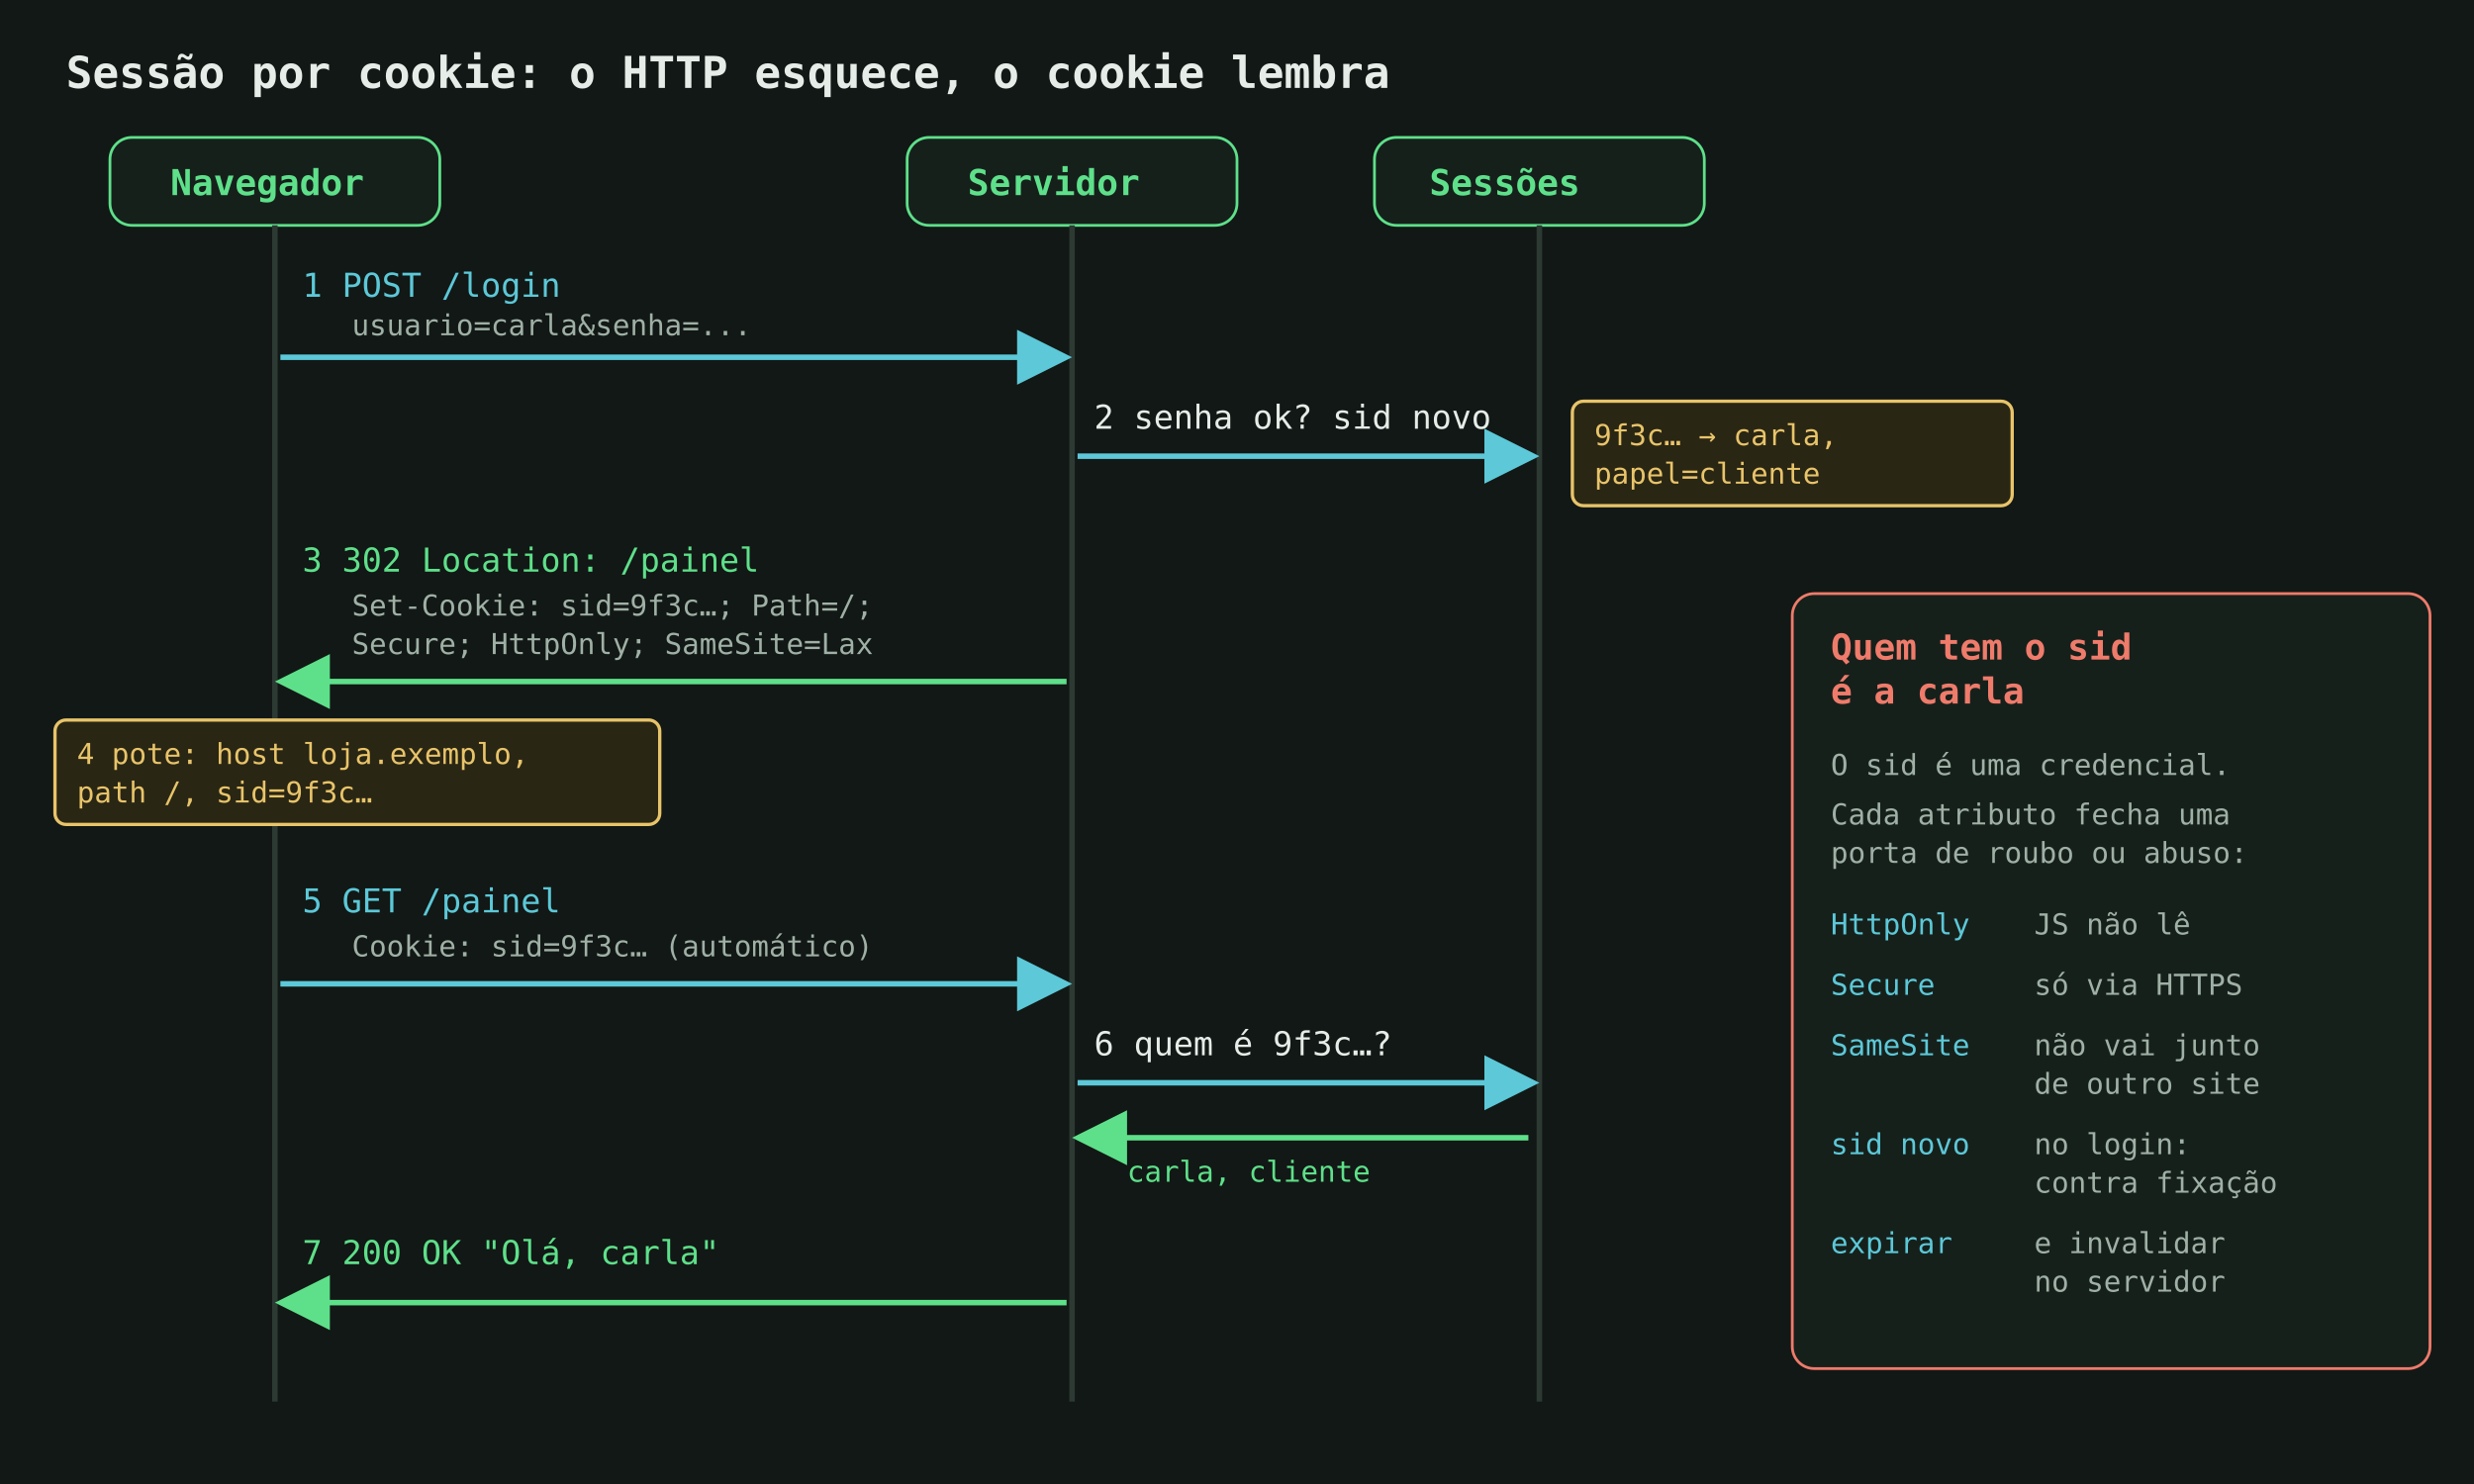
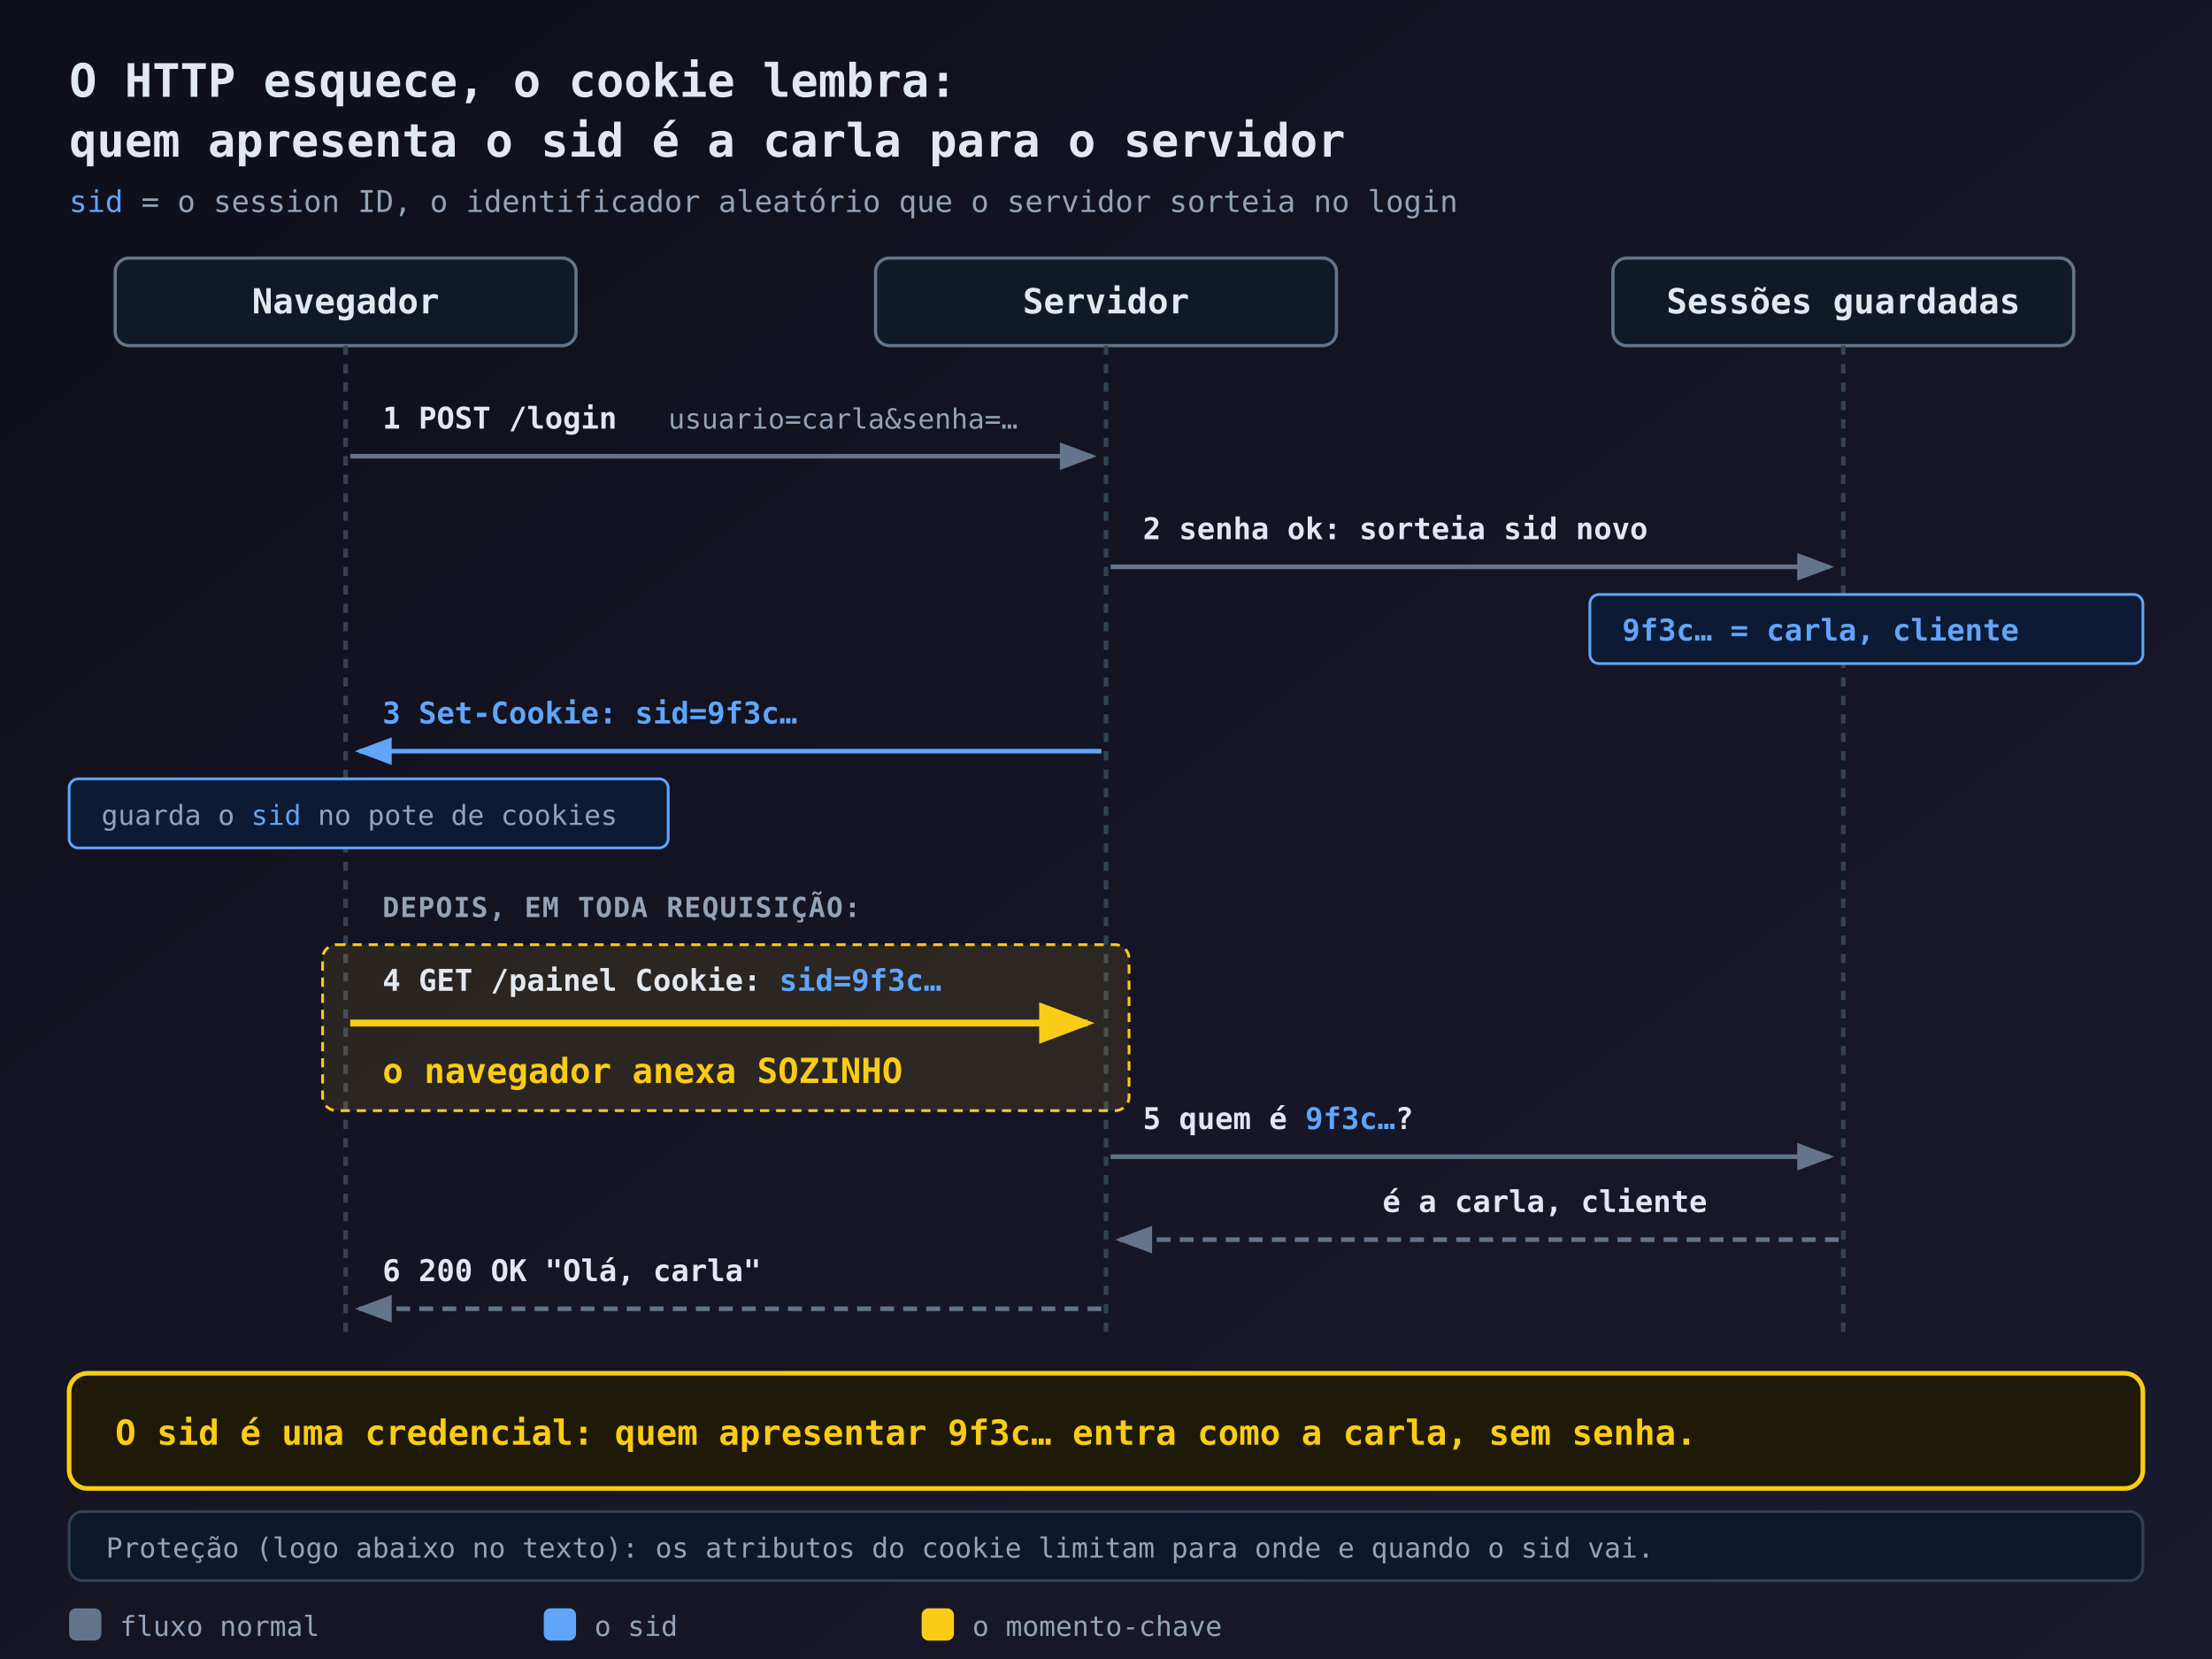
- <svg xmlns="http://www.w3.org/2000/svg" viewBox="0 0 900 540" role="img" aria-labelledby="t d">
+ <svg xmlns="http://www.w3.org/2000/svg" viewBox="0 0 960 720" width="960" height="720" role="img" aria-labelledby="t d">
  <style>
-     text { font-family: ui-monospace, "DejaVu Sans Mono", Menlo, Consolas, monospace; fill: #e6ede8; }
-     .t { font-size: 16px; font-weight: 700; }
-     .h { font-size: 13px; font-weight: 700; }
-     .b { font-size: 12px; }
-     .s { font-size: 10.5px; fill: #9fb0a6; }
-     .g { fill: #5ee08a; }
-     .y { fill: #e8c46a; }
-     .c { fill: #5cc8d8; }
-     .r { fill: #ef7b6b; }
-     .life { stroke: #2c3a33; stroke-width: 2; }
-     .msg { stroke: #5cc8d8; stroke-width: 2; marker-end: url(#ar); fill: none; }
-     .back { stroke: #5ee08a; stroke-width: 2; marker-end: url(#ag); fill: none; }
-     .note { fill: #2a2614; stroke: #e8c46a; stroke-width: 1.2; }
+     text { font-family: 'DejaVu Sans Mono', 'SF Mono', 'Fira Code', 'Cascadia Code', 'Courier New', monospace; fill: #e2e8f0; }
+     .title { font-size: 20px; font-weight: 700; }
+     .sub { font-size: 13px; fill: #94a3b8; }
+     .col { font-size: 12px; font-weight: 700; fill: #94a3b8; letter-spacing: 0.04em; }
+     .name { font-size: 15px; font-weight: 700; }
+     .lbl { font-size: 13px; }
+     .bold { font-size: 13px; font-weight: 700; }
+     .big { font-size: 15px; font-weight: 700; }
+     .small { font-size: 12px; fill: #94a3b8; }
+     .sid { fill: #60a5fa; }
+     .key { fill: #facc15; }
+     .actor { fill: #111827; stroke: #64748b; stroke-width: 1.4; }
+     .life { stroke: #334155; stroke-width: 2; stroke-dasharray: 4 4; }
+     .edge { stroke: #64748b; stroke-width: 2; fill: none; }
+     .edge-ret { stroke: #64748b; stroke-width: 2; fill: none; stroke-dasharray: 6 4; }
+     .edge-sid { stroke: #60a5fa; stroke-width: 2; fill: none; }
+     .edge-key { stroke: #facc15; stroke-width: 3; fill: none; }
+     .note-sid { fill: #0c1a33; stroke: #60a5fa; stroke-width: 1.2; }
+     .keybox { fill: #1f1a07; stroke: #facc15; stroke-width: 2; }
+     .panel { fill: #0f172a; stroke: #334155; stroke-width: 1.2; }
  </style>
  <defs>
-     <marker id="ar" markerWidth="10" markerHeight="10" refX="8" refY="5" orient="auto">
-       <path d="M0,0 L10,5 L0,10 z" fill="#5cc8d8" />
+     <linearGradient id="bg-grad" x1="0%" y1="0%" x2="100%" y2="100%">
+       <stop offset="0%" stop-color="#0f0f1a" />
+       <stop offset="100%" stop-color="#1a1a2e" />
+     </linearGradient>
+     <marker id="arrow-gray" markerWidth="8" markerHeight="6" refX="7" refY="3" orient="auto">
+       <polygon points="0 0, 8 3, 0 6" fill="#64748b" />
    </marker>
-     <marker id="ag" markerWidth="10" markerHeight="10" refX="8" refY="5" orient="auto">
-       <path d="M0,0 L10,5 L0,10 z" fill="#5ee08a" />
+     <marker id="arrow-blue" markerWidth="8" markerHeight="6" refX="7" refY="3" orient="auto">
+       <polygon points="0 0, 8 3, 0 6" fill="#60a5fa" />
+     </marker>
+     <marker id="arrow-gold" markerWidth="8" markerHeight="6" refX="7" refY="3" orient="auto">
+       <polygon points="0 0, 8 3, 0 6" fill="#facc15" />
    </marker>
  </defs>
-   <rect width="900" height="540" fill="#121815" />
-   <text class="t" x="24" y="32">Sessão por cookie: o HTTP esquece, o cookie lembra</text>
-   <rect x="40" y="50" width="120" height="32" rx="8" fill="#16201b" stroke="#5ee08a" />
-   <text class="h g" x="62" y="71">Navegador</text>
-   <rect x="330" y="50" width="120" height="32" rx="8" fill="#16201b" stroke="#5ee08a" />
-   <text class="h g" x="352" y="71">Servidor</text>
-   <rect x="500" y="50" width="120" height="32" rx="8" fill="#16201b" stroke="#5ee08a" />
-   <text class="h g" x="520" y="71">Sessões</text>
-   <line class="life" x1="100" y1="82" x2="100" y2="510" />
-   <line class="life" x1="390" y1="82" x2="390" y2="510" />
-   <line class="life" x1="560" y1="82" x2="560" y2="510" />
-   <text class="b c" x="110" y="108">1  POST /login</text>
-   <text class="s" x="128" y="122">usuario=carla&amp;senha=...</text>
-   <path class="msg" d="M102,130 L386,130" />
-   <text class="b" x="398" y="156">2  senha ok? sid novo</text>
-   <path class="msg" d="M392,166 L556,166" />
-   <rect class="note" x="572" y="146" width="160" height="38" rx="4" />
-   <text class="s y" x="580" y="162">9f3c… → carla,</text>
-   <text class="s y" x="580" y="176">papel=cliente</text>
-   <text class="b g" x="110" y="208">3  302 Location: /painel</text>
-   <text class="s" x="128" y="224">Set-Cookie: sid=9f3c…; Path=/;</text>
-   <text class="s" x="128" y="238">Secure; HttpOnly; SameSite=Lax</text>
-   <path class="back" d="M388,248 L104,248" />
-   <rect class="note" x="20" y="262" width="220" height="38" rx="4" />
-   <text class="s y" x="28" y="278">4  pote: host loja.exemplo,</text>
-   <text class="s y" x="28" y="292">path /, sid=9f3c…</text>
-   <text class="b c" x="110" y="332">5  GET /painel</text>
-   <text class="s" x="128" y="348">Cookie: sid=9f3c…  (automático)</text>
-   <path class="msg" d="M102,358 L386,358" />
-   <text class="b" x="398" y="384">6  quem é 9f3c…?</text>
-   <path class="msg" d="M392,394 L556,394" />
-   <path class="back" d="M556,414 L394,414" />
-   <text class="s g" x="410" y="430">carla, cliente</text>
-   <text class="b g" x="110" y="460">7  200 OK "Olá, carla"</text>
-   <path class="back" d="M388,474 L104,474" />
-   <rect x="652" y="216" width="232" height="282" rx="8" fill="#16201b" stroke="#ef7b6b" />
-   <text class="h r" x="666" y="240">Quem tem o sid</text>
-   <text class="h r" x="666" y="256">é a carla</text>
-   <text class="s" x="666" y="282">O sid é uma credencial.</text>
-   <text class="s" x="666" y="300">Cada atributo fecha uma</text>
-   <text class="s" x="666" y="314">porta de roubo ou abuso:</text>
-   <text class="s c" x="666" y="340">HttpOnly</text>
-   <text class="s" x="740" y="340">JS não lê</text>
-   <text class="s c" x="666" y="362">Secure</text>
-   <text class="s" x="740" y="362">só via HTTPS</text>
-   <text class="s c" x="666" y="384">SameSite</text>
-   <text class="s" x="740" y="384">não vai junto</text>
-   <text class="s" x="740" y="398">de outro site</text>
-   <text class="s c" x="666" y="420">sid novo</text>
-   <text class="s" x="740" y="420">no login:</text>
-   <text class="s" x="740" y="434">contra fixação</text>
-   <text class="s c" x="666" y="456">expirar</text>
-   <text class="s" x="740" y="456">e invalidar</text>
-   <text class="s" x="740" y="470">no servidor</text>
+   <rect width="960" height="720" fill="url(#bg-grad)" />
+   <text class="title" x="30" y="42">O HTTP esquece, o cookie lembra:</text>
+   <text class="title" x="30" y="68">quem apresenta o sid é a carla para o servidor</text>
+   <text class="sub" x="30" y="92">
+     <tspan class="sid">sid</tspan> = o session ID, o identificador aleatório que o servidor sorteia no login</text>
+   <rect class="actor" data-graph-role="node" id="p-browser" x="50" y="112" width="200" height="38" rx="6" />
+   <text class="name" x="150" y="136" text-anchor="middle">Navegador</text>
+   <rect class="actor" data-graph-role="node" id="p-server" x="380" y="112" width="200" height="38" rx="6" />
+   <text class="name" x="480" y="136" text-anchor="middle">Servidor</text>
+   <rect class="actor" data-graph-role="node" id="p-store" x="700" y="112" width="200" height="38" rx="6" />
+   <text class="name" x="800" y="136" text-anchor="middle">Sessões guardadas</text>
+   <line class="life" x1="150" y1="150" x2="150" y2="580" />
+   <line class="life" x1="480" y1="150" x2="480" y2="580" />
+   <line class="life" x1="800" y1="150" x2="800" y2="580" />
+   <text class="bold" x="166" y="186">1  POST /login</text>
+   <text class="small" x="290" y="186">usuario=carla&amp;senha=…</text>
+   <path class="edge" data-graph-role="edge" d="M152,198 L474,198" marker-end="url(#arrow-gray)" />
+   <text class="bold" x="496" y="234">2  senha ok: sorteia sid novo</text>
+   <path class="edge" data-graph-role="edge" d="M482,246 L794,246" marker-end="url(#arrow-gray)" />
+   <rect class="note-sid" x="690" y="258" width="240" height="30" rx="4" />
+   <text class="bold sid" x="704" y="278">9f3c… = carla, cliente</text>
+   <text class="bold sid" x="166" y="314">3  Set-Cookie: sid=9f3c…</text>
+   <path class="edge-sid" data-graph-role="edge" d="M478,326 L156,326" marker-end="url(#arrow-blue)" />
+   <rect class="note-sid" x="30" y="338" width="260" height="30" rx="4" />
+   <text class="small" x="44" y="358">guarda o <tspan class="sid">sid</tspan> no pote de cookies</text>
+   <text class="col" x="166" y="398">DEPOIS, EM TODA REQUISIÇÃO:</text>
+   <rect data-graph-role="decoration" data-owner="step-4" x="140" y="410" width="350" height="72" rx="6" fill="#facc15" fill-opacity="0.10" stroke="#facc15" stroke-width="1.2" stroke-dasharray="4 3" />
+   <text class="bold" x="166" y="430">4  GET /painel   Cookie: <tspan class="sid">sid=9f3c…</tspan>
+   </text>
+   <path class="edge-key" data-graph-role="edge" d="M152,444 L472,444" marker-end="url(#arrow-gold)" />
+   <text class="big key" x="166" y="470">o navegador anexa SOZINHO</text>
+   <text class="bold" x="496" y="490">5  quem é <tspan class="sid">9f3c…</tspan>?</text>
+   <path class="edge" data-graph-role="edge" d="M482,502 L794,502" marker-end="url(#arrow-gray)" />
+   <text class="bold" x="600" y="526">é a carla, cliente</text>
+   <path class="edge-ret" data-graph-role="edge" d="M798,538 L486,538" marker-end="url(#arrow-gray)" />
+   <text class="bold" x="166" y="556">6  200 OK  "Olá, carla"</text>
+   <path class="edge-ret" data-graph-role="edge" d="M478,568 L156,568" marker-end="url(#arrow-gray)" />
+   <rect class="keybox" x="30" y="596" width="900" height="50" rx="8" />
+   <text class="big key" x="50" y="627">O sid é uma credencial: quem apresentar 9f3c… entra como a carla, sem senha.</text>
+   <rect class="panel" x="30" y="656" width="900" height="30" rx="6" />
+   <text class="small" x="46" y="676">Proteção (logo abaixo no texto): os atributos do cookie limitam para onde e quando o sid vai.</text>
+   <g id="legend">
+     <rect x="30" y="698" width="14" height="14" rx="3" fill="#64748b" />
+     <text class="small" x="52" y="710">fluxo normal</text>
+     <rect x="236" y="698" width="14" height="14" rx="3" fill="#60a5fa" />
+     <text class="small" x="258" y="710">o sid</text>
+     <rect x="400" y="698" width="14" height="14" rx="3" fill="#facc15" />
+     <text class="small" x="422" y="710">o momento-chave</text>
+   </g>
</svg>
